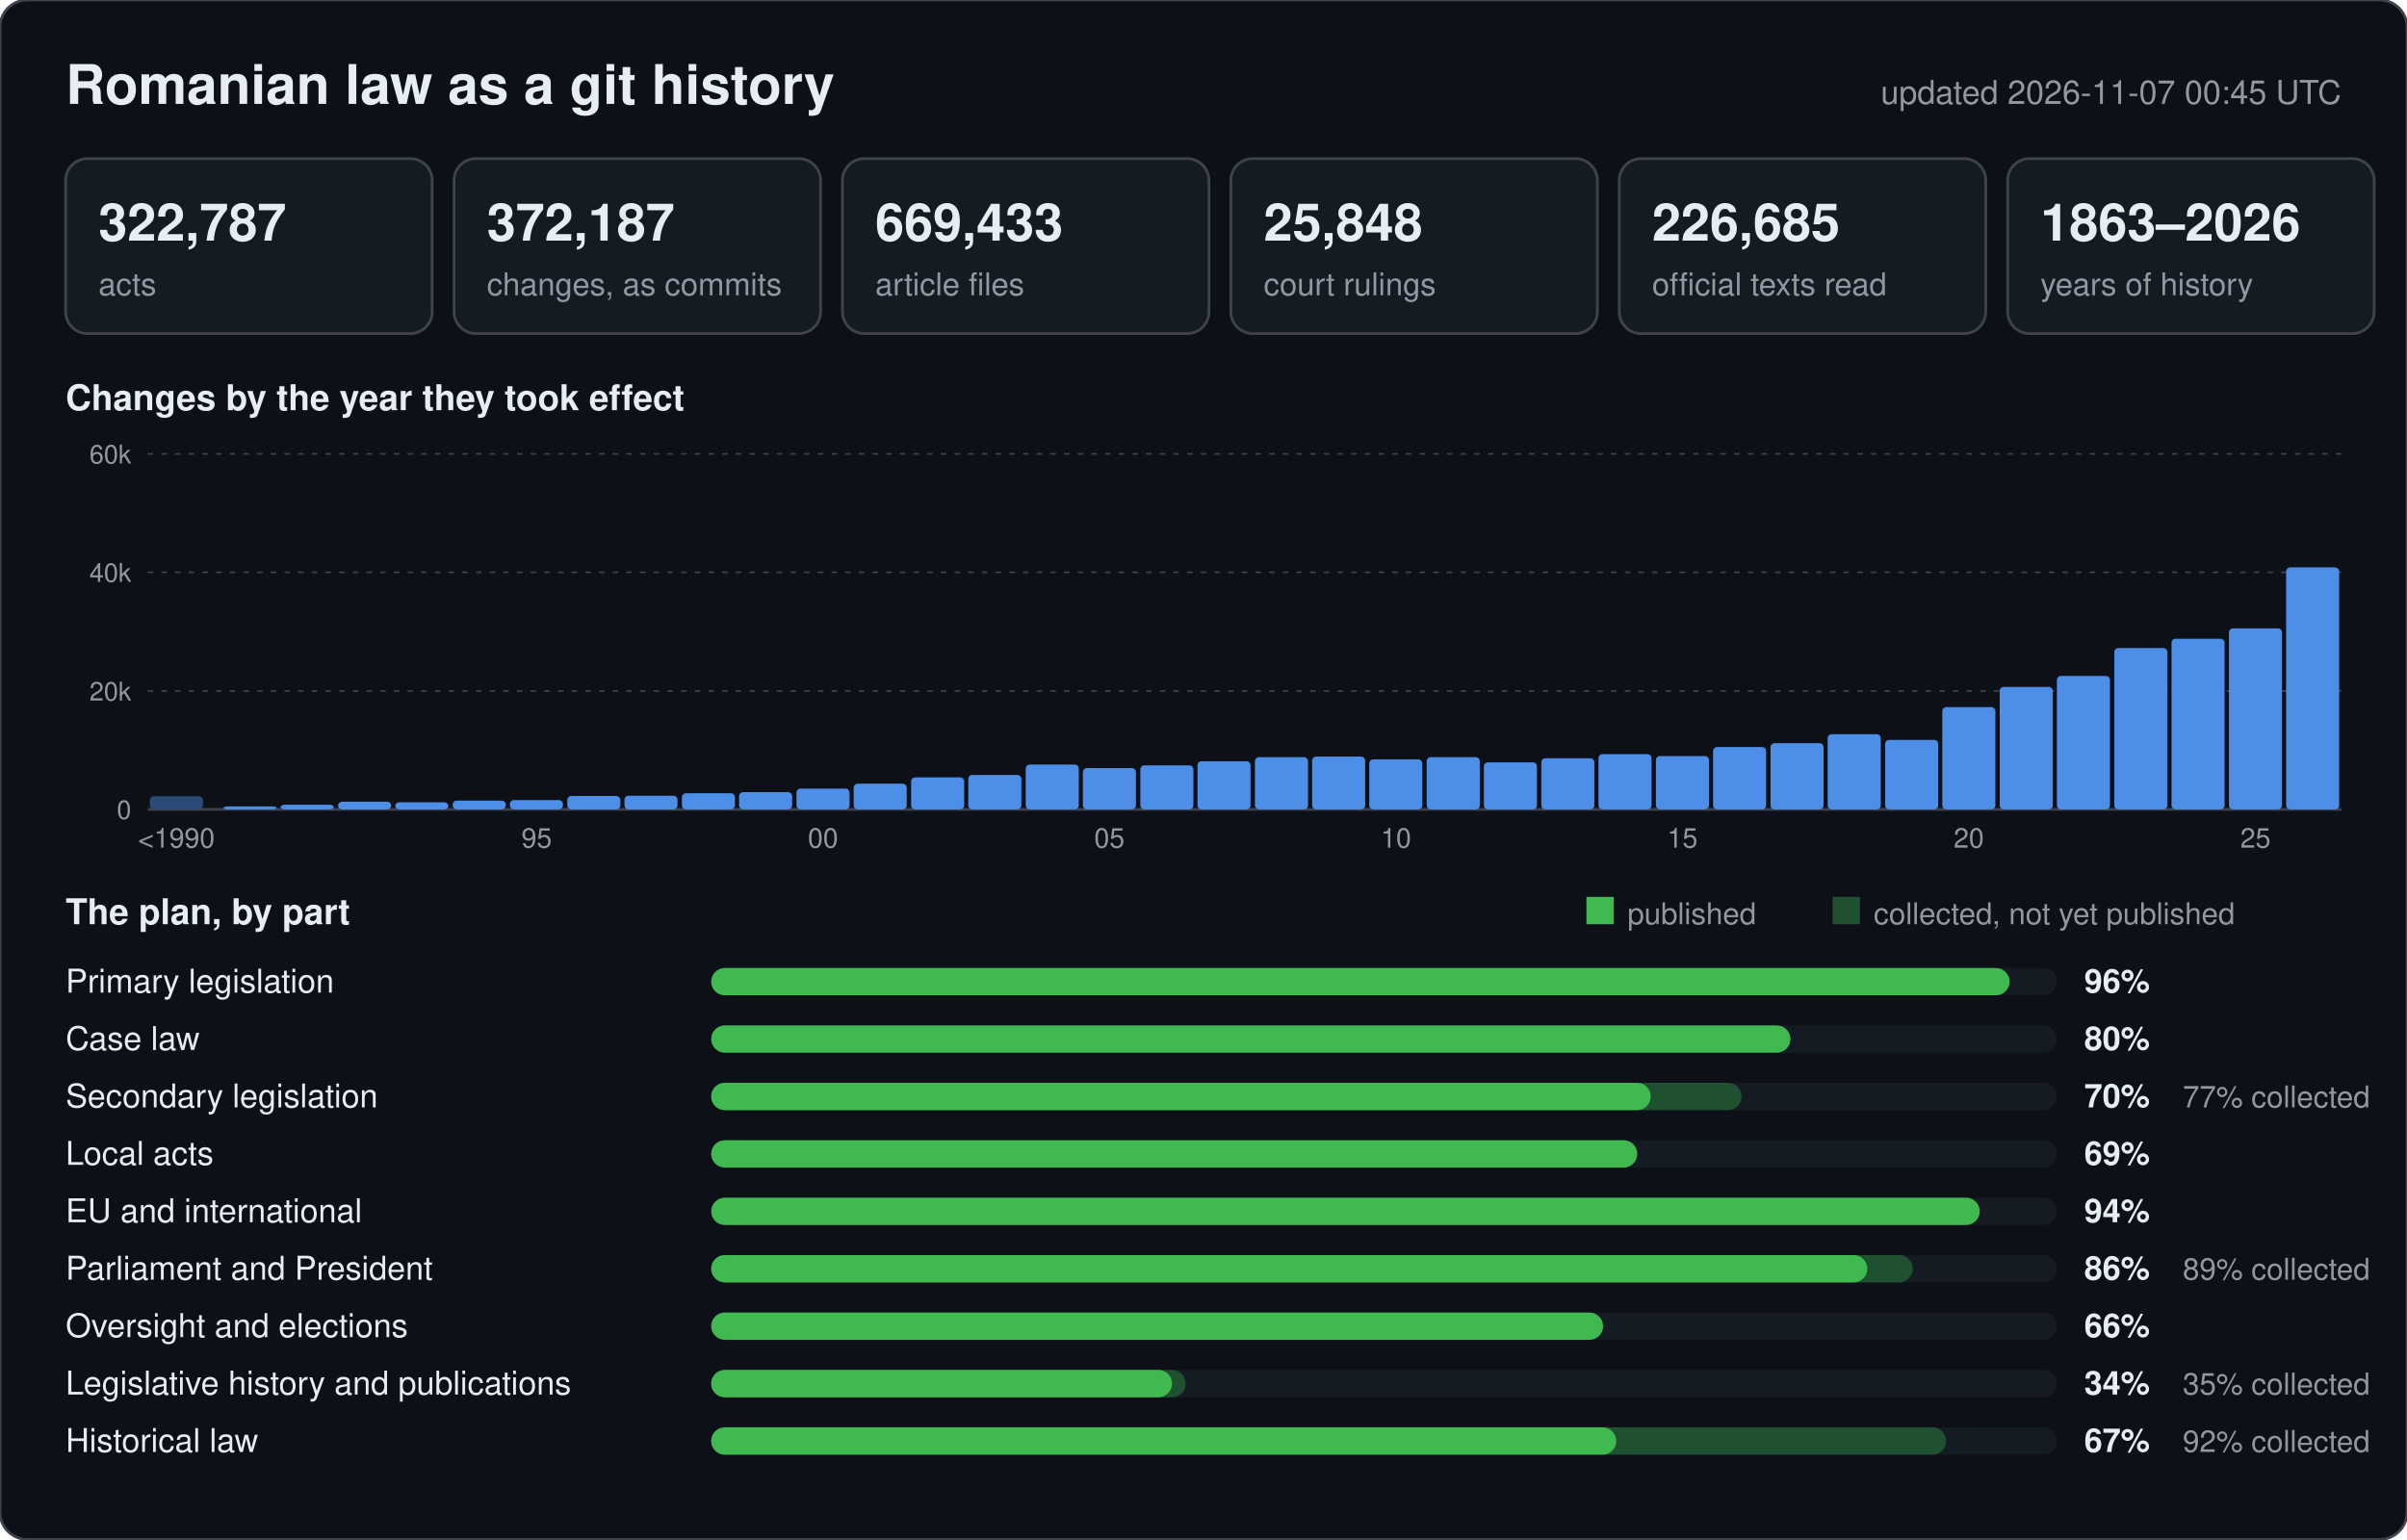
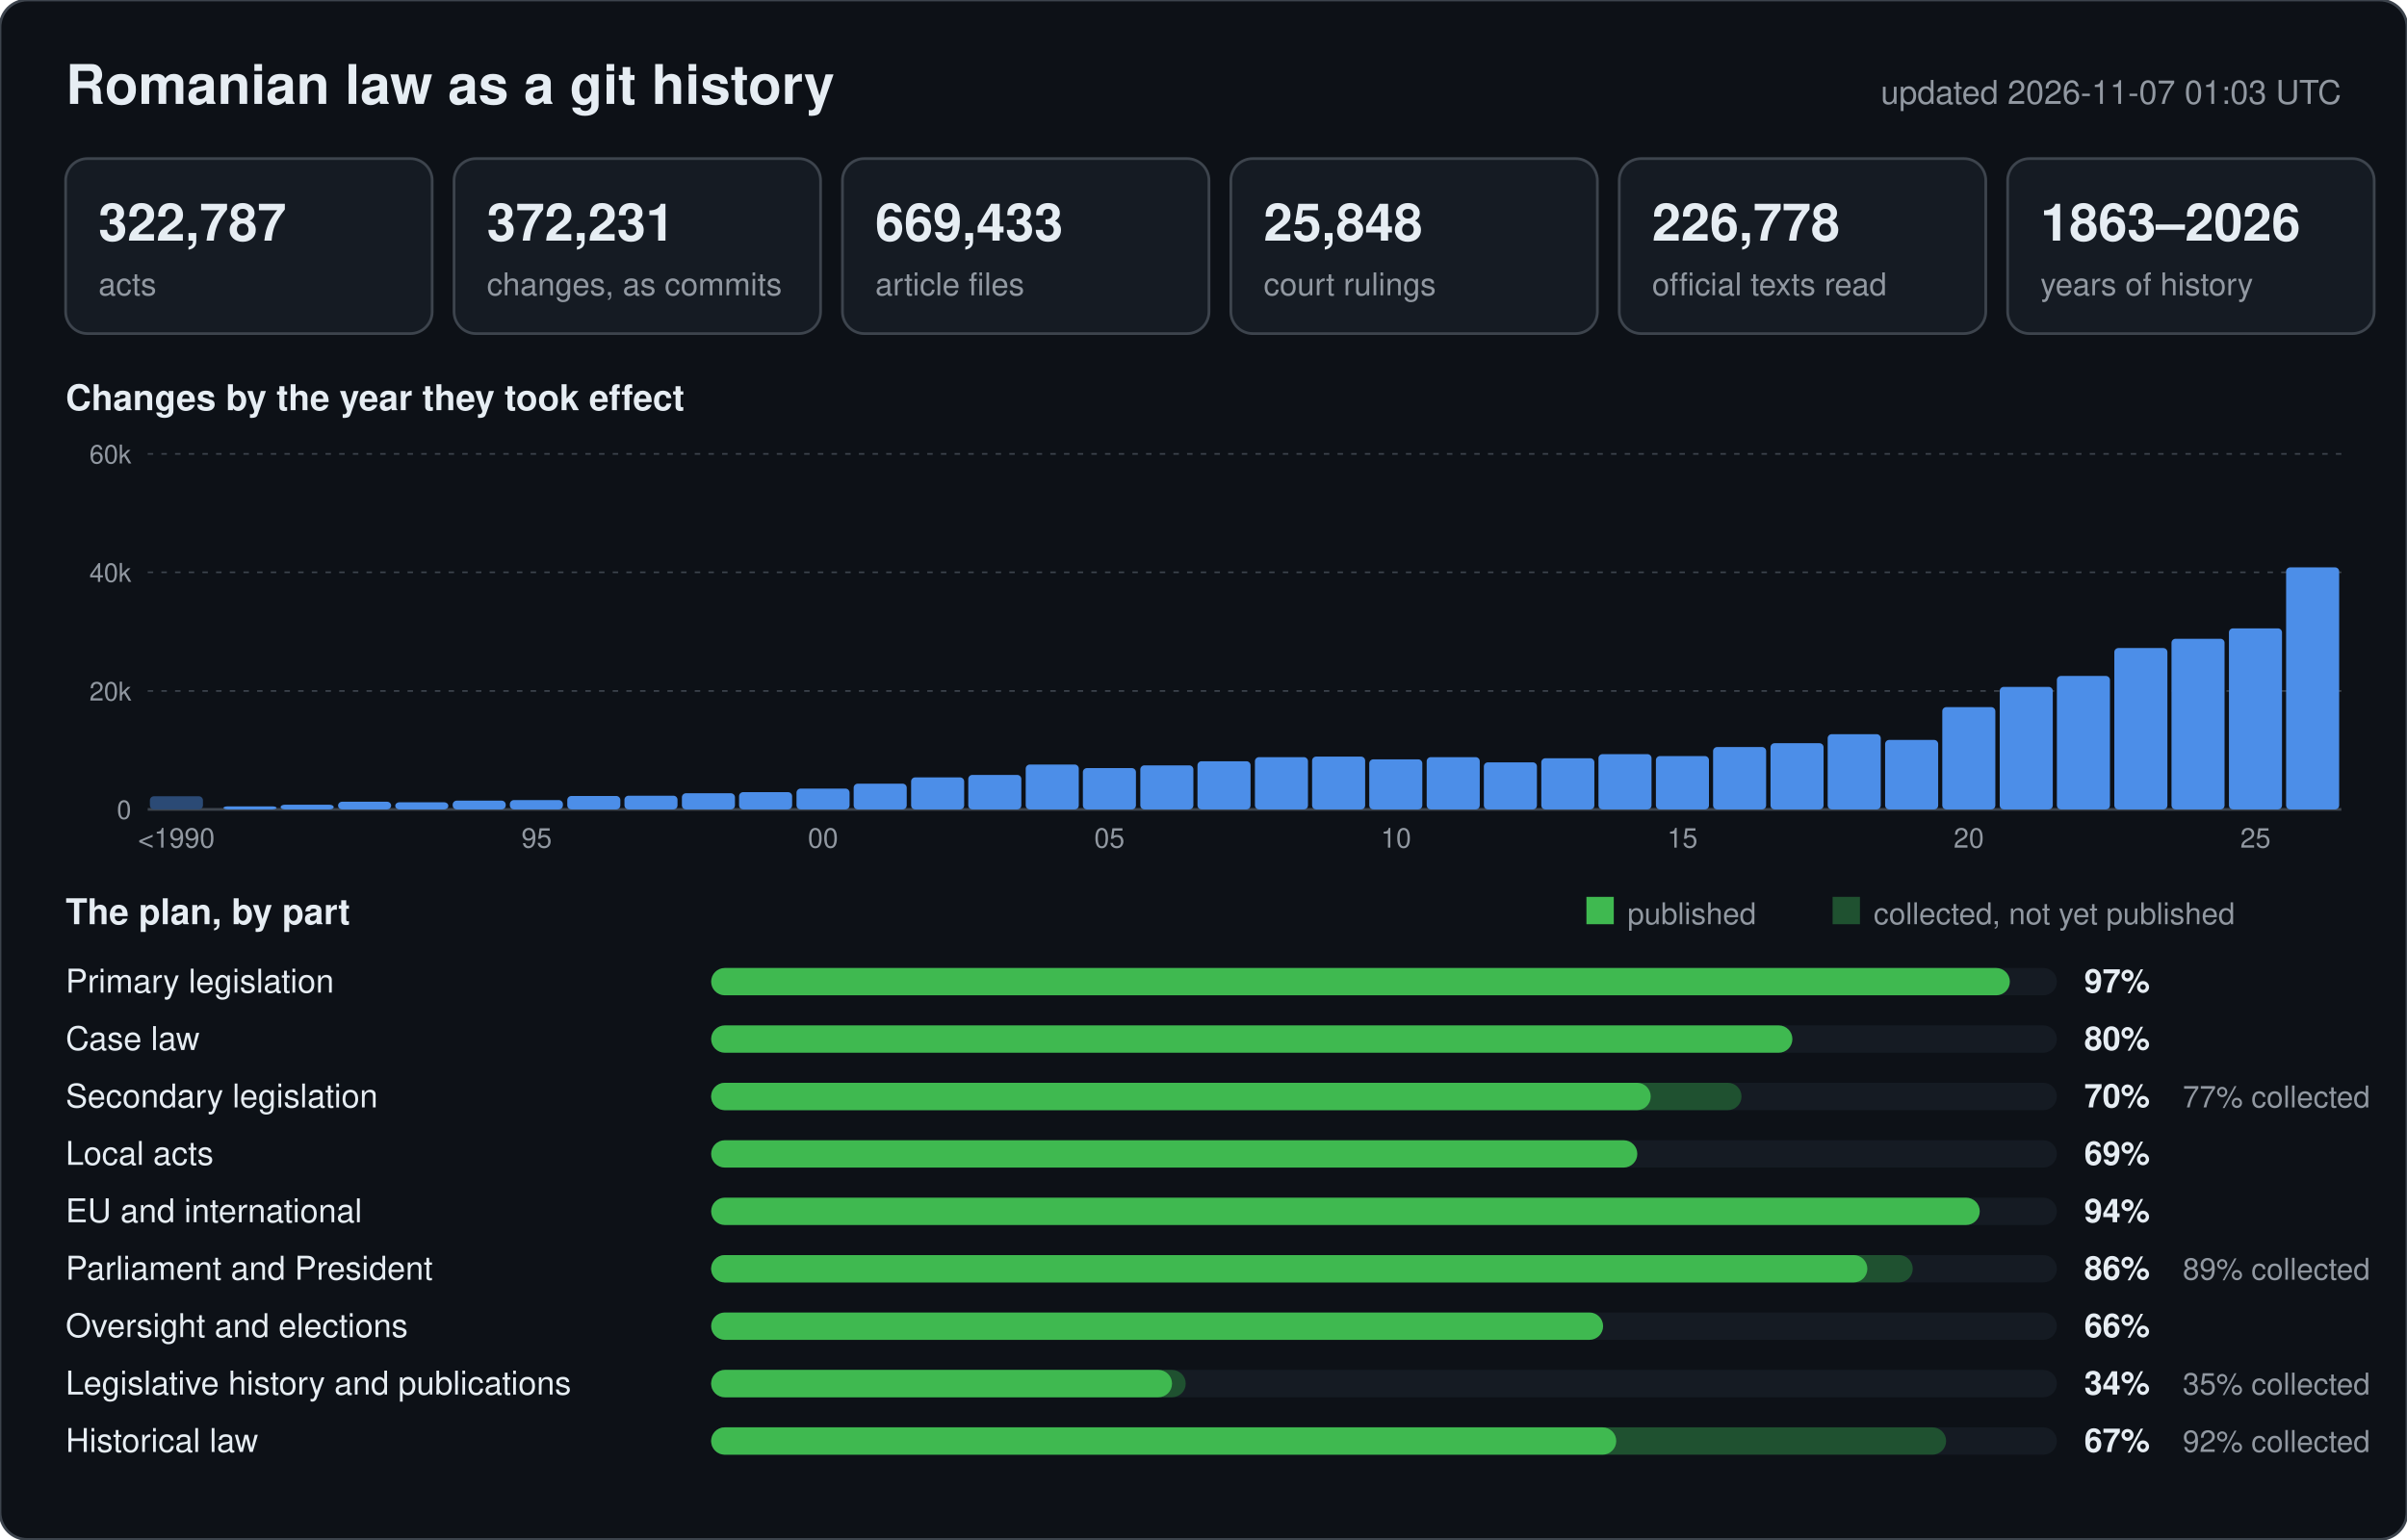
<svg xmlns="http://www.w3.org/2000/svg" width="880" height="563" viewBox="0 0 880 563" font-family="-apple-system,BlinkMacSystemFont,Segoe UI,Helvetica,Arial,sans-serif">
  <rect width="880" height="563" rx="10" fill="#0d1117" stroke="#3d444d" />
  <text x="24" y="38" font-size="20" font-weight="600" fill="#e6edf3">Romanian law as a git history</text>
-   <text x="856" y="38" font-size="12" text-anchor="end" fill="#9198a1">updated 2026-11-07 00:45 UTC</text>
+   <text x="856" y="38" font-size="12" text-anchor="end" fill="#9198a1">updated 2026-11-07 01:03 UTC</text>
  <rect x="24" y="58" width="134" height="64" rx="8" fill="#151b23" stroke="#3d444d" />
  <text x="36" y="88" font-size="19" font-weight="600" fill="#e6edf3">322,787</text>
  <text x="36" y="108" font-size="11.5" fill="#9198a1">acts</text>
  <rect x="166" y="58" width="134" height="64" rx="8" fill="#151b23" stroke="#3d444d" />
-   <text x="178" y="88" font-size="19" font-weight="600" fill="#e6edf3">372,187</text>
+   <text x="178" y="88" font-size="19" font-weight="600" fill="#e6edf3">372,231</text>
  <text x="178" y="108" font-size="11.5" fill="#9198a1">changes, as commits</text>
  <rect x="308" y="58" width="134" height="64" rx="8" fill="#151b23" stroke="#3d444d" />
  <text x="320" y="88" font-size="19" font-weight="600" fill="#e6edf3">669,433</text>
  <text x="320" y="108" font-size="11.5" fill="#9198a1">article files</text>
  <rect x="450" y="58" width="134" height="64" rx="8" fill="#151b23" stroke="#3d444d" />
  <text x="462" y="88" font-size="19" font-weight="600" fill="#e6edf3">25,848</text>
  <text x="462" y="108" font-size="11.5" fill="#9198a1">court rulings</text>
  <rect x="592" y="58" width="134" height="64" rx="8" fill="#151b23" stroke="#3d444d" />
-   <text x="604" y="88" font-size="19" font-weight="600" fill="#e6edf3">226,685</text>
+   <text x="604" y="88" font-size="19" font-weight="600" fill="#e6edf3">226,778</text>
  <text x="604" y="108" font-size="11.5" fill="#9198a1">official texts read</text>
  <rect x="734" y="58" width="134" height="64" rx="8" fill="#151b23" stroke="#3d444d" />
  <text x="746" y="88" font-size="19" font-weight="600" fill="#e6edf3">1863–2026</text>
  <text x="746" y="108" font-size="11.5" fill="#9198a1">years of history</text>
  <text x="24" y="150" font-size="13" font-weight="600" fill="#e6edf3">Changes by the year they took effect</text>
  <line x1="54" y1="296.0" x2="856" y2="296.0" stroke="#3d444d" stroke-width="1" />
  <text x="48" y="299.5" font-size="9.5" text-anchor="end" fill="#9198a1">0</text>
  <line x1="54" y1="252.7" x2="856" y2="252.7" stroke="#3d444d" stroke-width="0.6" stroke-dasharray="2 3" />
  <text x="48" y="256.2" font-size="9.5" text-anchor="end" fill="#9198a1">20k</text>
  <line x1="54" y1="209.3" x2="856" y2="209.3" stroke="#3d444d" stroke-width="0.6" stroke-dasharray="2 3" />
  <text x="48" y="212.8" font-size="9.5" text-anchor="end" fill="#9198a1">40k</text>
  <line x1="54" y1="166.0" x2="856" y2="166.0" stroke="#3d444d" stroke-width="0.6" stroke-dasharray="2 3" />
  <text x="48" y="169.5" font-size="9.5" text-anchor="end" fill="#9198a1">60k</text>
  <rect x="54.8" y="291.2" width="19.4" height="4.8" rx="1.5" fill="#2b4a75" />
  <text x="64.5" y="310" font-size="10" text-anchor="middle" fill="#9198a1">&lt;1990</text>
  <rect x="81.7" y="294.9" width="19.4" height="1.1" rx="1.5" fill="#4c8ee8" />
  <rect x="102.6" y="294.3" width="19.4" height="1.7" rx="1.5" fill="#4c8ee8" />
  <rect x="123.6" y="293.2" width="19.4" height="2.8" rx="1.5" fill="#4c8ee8" />
  <rect x="144.5" y="293.4" width="19.4" height="2.6" rx="1.5" fill="#4c8ee8" />
  <rect x="165.5" y="292.8" width="19.4" height="3.2" rx="1.5" fill="#4c8ee8" />
  <rect x="186.4" y="292.6" width="19.4" height="3.4" rx="1.5" fill="#4c8ee8" />
  <text x="196.2" y="310" font-size="10" text-anchor="middle" fill="#9198a1">95</text>
  <rect x="207.4" y="291.1" width="19.4" height="4.9" rx="1.5" fill="#4c8ee8" />
  <rect x="228.3" y="291.0" width="19.4" height="5.0" rx="1.5" fill="#4c8ee8" />
  <rect x="249.3" y="290.1" width="19.4" height="5.9" rx="1.5" fill="#4c8ee8" />
  <rect x="270.2" y="289.7" width="19.4" height="6.3" rx="1.5" fill="#4c8ee8" />
  <rect x="291.2" y="288.4" width="19.4" height="7.6" rx="1.5" fill="#4c8ee8" />
  <text x="300.9" y="310" font-size="10" text-anchor="middle" fill="#9198a1">00</text>
  <rect x="312.1" y="286.6" width="19.4" height="9.4" rx="1.5" fill="#4c8ee8" />
  <rect x="333.1" y="284.3" width="19.4" height="11.7" rx="1.5" fill="#4c8ee8" />
  <rect x="354.0" y="283.4" width="19.4" height="12.6" rx="1.5" fill="#4c8ee8" />
  <rect x="375.0" y="279.6" width="19.4" height="16.4" rx="1.5" fill="#4c8ee8" />
  <rect x="395.9" y="280.9" width="19.4" height="15.1" rx="1.5" fill="#4c8ee8" />
  <text x="405.6" y="310" font-size="10" text-anchor="middle" fill="#9198a1">05</text>
  <rect x="416.9" y="279.9" width="19.4" height="16.1" rx="1.5" fill="#4c8ee8" />
  <rect x="437.8" y="278.4" width="19.4" height="17.6" rx="1.5" fill="#4c8ee8" />
  <rect x="458.8" y="276.9" width="19.4" height="19.1" rx="1.5" fill="#4c8ee8" />
  <rect x="479.7" y="276.7" width="19.4" height="19.3" rx="1.5" fill="#4c8ee8" />
  <rect x="500.6" y="277.7" width="19.4" height="18.3" rx="1.5" fill="#4c8ee8" />
  <text x="510.4" y="310" font-size="10" text-anchor="middle" fill="#9198a1">10</text>
  <rect x="521.6" y="276.9" width="19.4" height="19.1" rx="1.5" fill="#4c8ee8" />
  <rect x="542.5" y="278.8" width="19.4" height="17.2" rx="1.5" fill="#4c8ee8" />
  <rect x="563.5" y="277.3" width="19.4" height="18.7" rx="1.5" fill="#4c8ee8" />
  <rect x="584.4" y="275.8" width="19.4" height="20.2" rx="1.5" fill="#4c8ee8" />
  <rect x="605.4" y="276.5" width="19.4" height="19.5" rx="1.5" fill="#4c8ee8" />
  <text x="615.1" y="310" font-size="10" text-anchor="middle" fill="#9198a1">15</text>
  <rect x="626.3" y="273.2" width="19.4" height="22.8" rx="1.5" fill="#4c8ee8" />
  <rect x="647.3" y="271.8" width="19.4" height="24.2" rx="1.5" fill="#4c8ee8" />
  <rect x="668.2" y="268.5" width="19.4" height="27.5" rx="1.5" fill="#4c8ee8" />
  <rect x="689.2" y="270.6" width="19.4" height="25.4" rx="1.5" fill="#4c8ee8" />
  <rect x="710.1" y="258.6" width="19.4" height="37.4" rx="1.5" fill="#4c8ee8" />
  <text x="719.8" y="310" font-size="10" text-anchor="middle" fill="#9198a1">20</text>
  <rect x="731.1" y="251.2" width="19.4" height="44.8" rx="1.5" fill="#4c8ee8" />
  <rect x="752.0" y="247.2" width="19.4" height="48.8" rx="1.5" fill="#4c8ee8" />
  <rect x="773.0" y="237.0" width="19.4" height="59.0" rx="1.5" fill="#4c8ee8" />
  <rect x="793.9" y="233.6" width="19.4" height="62.4" rx="1.5" fill="#4c8ee8" />
  <rect x="814.9" y="229.8" width="19.4" height="66.2" rx="1.5" fill="#4c8ee8" />
  <text x="824.6" y="310" font-size="10" text-anchor="middle" fill="#9198a1">25</text>
  <rect x="835.8" y="207.5" width="19.4" height="88.5" rx="1.5" fill="#4c8ee8" />
  <text x="24" y="338" font-size="13" font-weight="600" fill="#e6edf3">The plan, by part</text>
  <rect x="580" y="328" width="10" height="10" fill="#3fb950" />
  <text x="595" y="338" font-size="11" fill="#9198a1">published</text>
  <rect x="670" y="328" width="10" height="10" fill="#1f5130" />
  <text x="685" y="338" font-size="11" fill="#9198a1">collected, not yet published</text>
  <text x="24" y="363" font-size="12" fill="#e6edf3">Primary legislation</text>
  <rect x="260" y="354" width="492" height="10" rx="5" fill="#151b23" />
-   <rect x="260" y="354" width="474.7" height="10" rx="5" fill="#3fb950" />
-   <text x="762" y="363" font-size="12" font-weight="600" fill="#e6edf3">96%</text>
+   <rect x="260" y="354" width="474.8" height="10" rx="5" fill="#3fb950" />
+   <text x="762" y="363" font-size="12" font-weight="600" fill="#e6edf3">97%</text>
  <text x="24" y="384" font-size="12" fill="#e6edf3">Case law</text>
  <rect x="260" y="375" width="492" height="10" rx="5" fill="#151b23" />
-   <rect x="260" y="375" width="394.6" height="10" rx="5" fill="#3fb950" />
+   <rect x="260" y="375" width="395.3" height="10" rx="5" fill="#3fb950" />
  <text x="762" y="384" font-size="12" font-weight="600" fill="#e6edf3">80%</text>
  <text x="24" y="405" font-size="12" fill="#e6edf3">Secondary legislation</text>
  <rect x="260" y="396" width="492" height="10" rx="5" fill="#151b23" />
  <rect x="260" y="396" width="376.7" height="10" rx="5" fill="#1f5130" />
  <rect x="260" y="396" width="343.5" height="10" rx="5" fill="#3fb950" />
  <text x="762" y="405" font-size="12" font-weight="600" fill="#e6edf3">70%</text>
  <text x="798" y="405" font-size="11" fill="#9198a1">77% collected</text>
  <text x="24" y="426" font-size="12" fill="#e6edf3">Local acts</text>
  <rect x="260" y="417" width="492" height="10" rx="5" fill="#151b23" />
  <rect x="260" y="417" width="338.6" height="10" rx="5" fill="#3fb950" />
  <text x="762" y="426" font-size="12" font-weight="600" fill="#e6edf3">69%</text>
  <text x="24" y="447" font-size="12" fill="#e6edf3">EU and international</text>
  <rect x="260" y="438" width="492" height="10" rx="5" fill="#151b23" />
  <rect x="260" y="438" width="463.8" height="10" rx="5" fill="#3fb950" />
  <text x="762" y="447" font-size="12" font-weight="600" fill="#e6edf3">94%</text>
  <text x="24" y="468" font-size="12" fill="#e6edf3">Parliament and President</text>
  <rect x="260" y="459" width="492" height="10" rx="5" fill="#151b23" />
  <rect x="260" y="459" width="439.3" height="10" rx="5" fill="#1f5130" />
  <rect x="260" y="459" width="422.7" height="10" rx="5" fill="#3fb950" />
  <text x="762" y="468" font-size="12" font-weight="600" fill="#e6edf3">86%</text>
  <text x="798" y="468" font-size="11" fill="#9198a1">89% collected</text>
  <text x="24" y="489" font-size="12" fill="#e6edf3">Oversight and elections</text>
  <rect x="260" y="480" width="492" height="10" rx="5" fill="#151b23" />
  <rect x="260" y="480" width="326.1" height="10" rx="5" fill="#3fb950" />
  <text x="762" y="489" font-size="12" font-weight="600" fill="#e6edf3">66%</text>
  <text x="24" y="510" font-size="12" fill="#e6edf3">Legislative history and publications</text>
  <rect x="260" y="501" width="492" height="10" rx="5" fill="#151b23" />
  <rect x="260" y="501" width="173.5" height="10" rx="5" fill="#1f5130" />
  <rect x="260" y="501" width="168.5" height="10" rx="5" fill="#3fb950" />
  <text x="762" y="510" font-size="12" font-weight="600" fill="#e6edf3">34%</text>
  <text x="798" y="510" font-size="11" fill="#9198a1">35% collected</text>
  <text x="24" y="531" font-size="12" fill="#e6edf3">Historical law</text>
  <rect x="260" y="522" width="492" height="10" rx="5" fill="#151b23" />
  <rect x="260" y="522" width="451.5" height="10" rx="5" fill="#1f5130" />
  <rect x="260" y="522" width="330.9" height="10" rx="5" fill="#3fb950" />
  <text x="762" y="531" font-size="12" font-weight="600" fill="#e6edf3">67%</text>
  <text x="798" y="531" font-size="11" fill="#9198a1">92% collected</text>
</svg>
